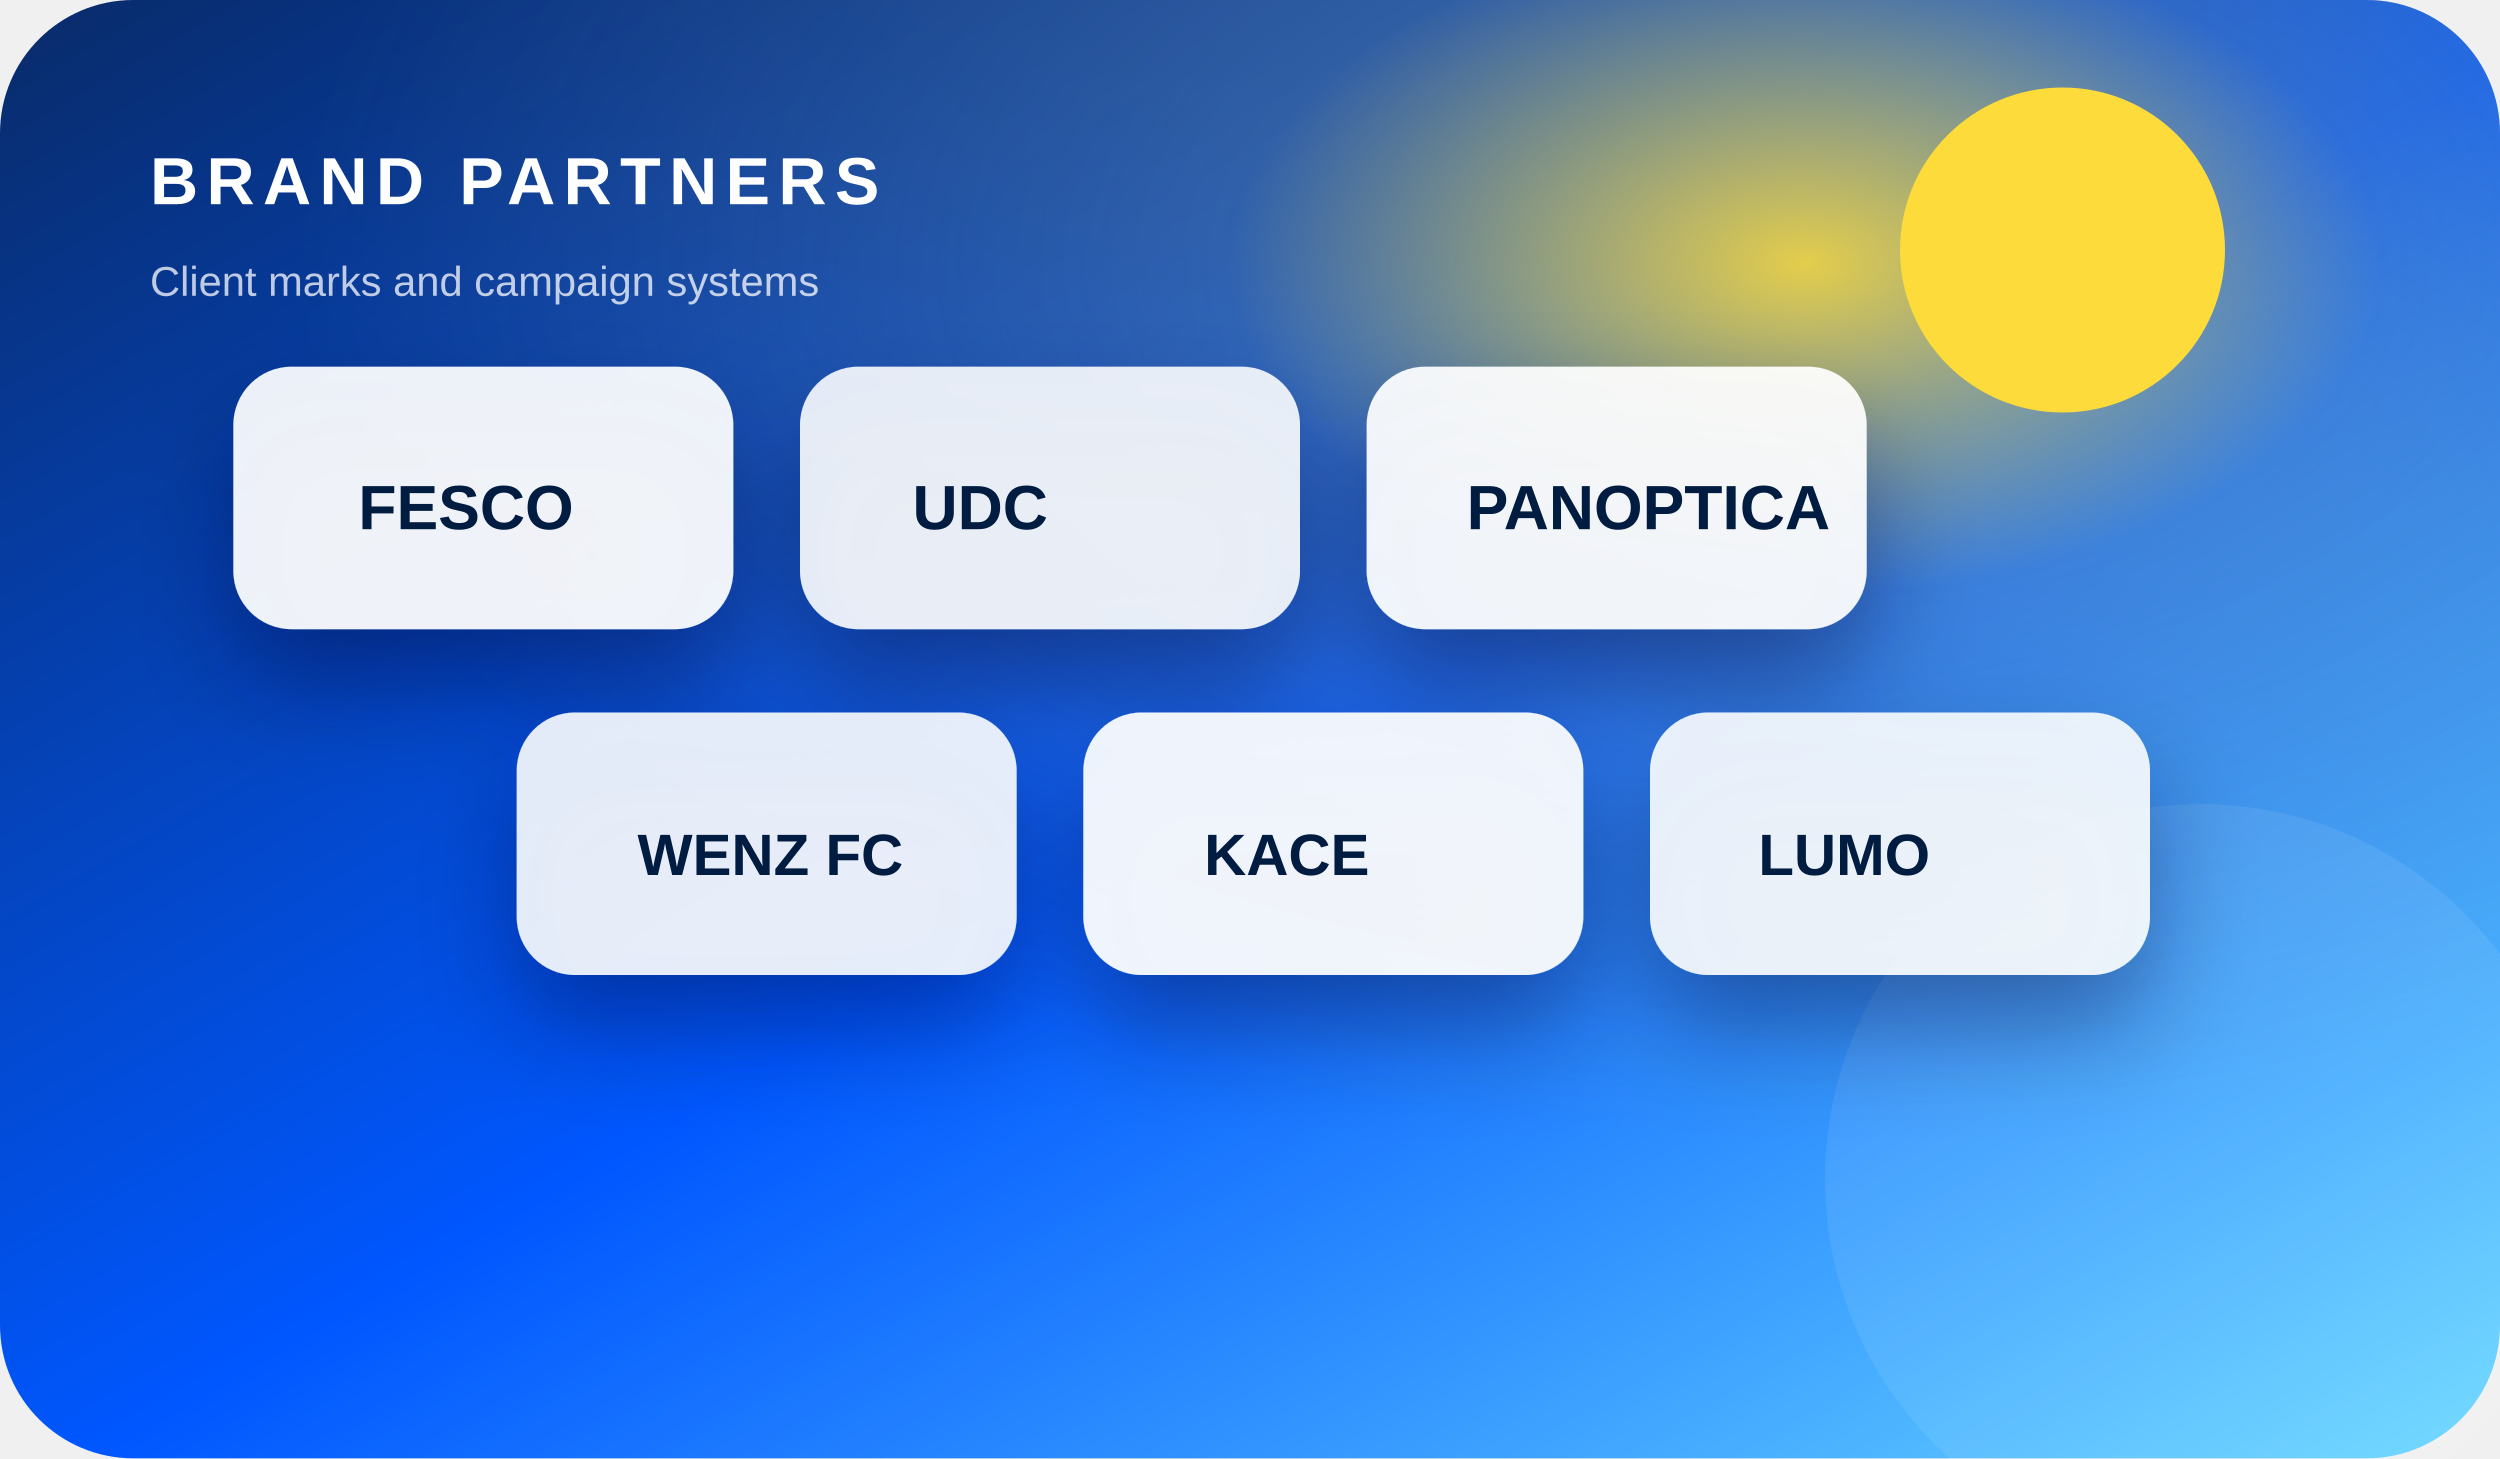
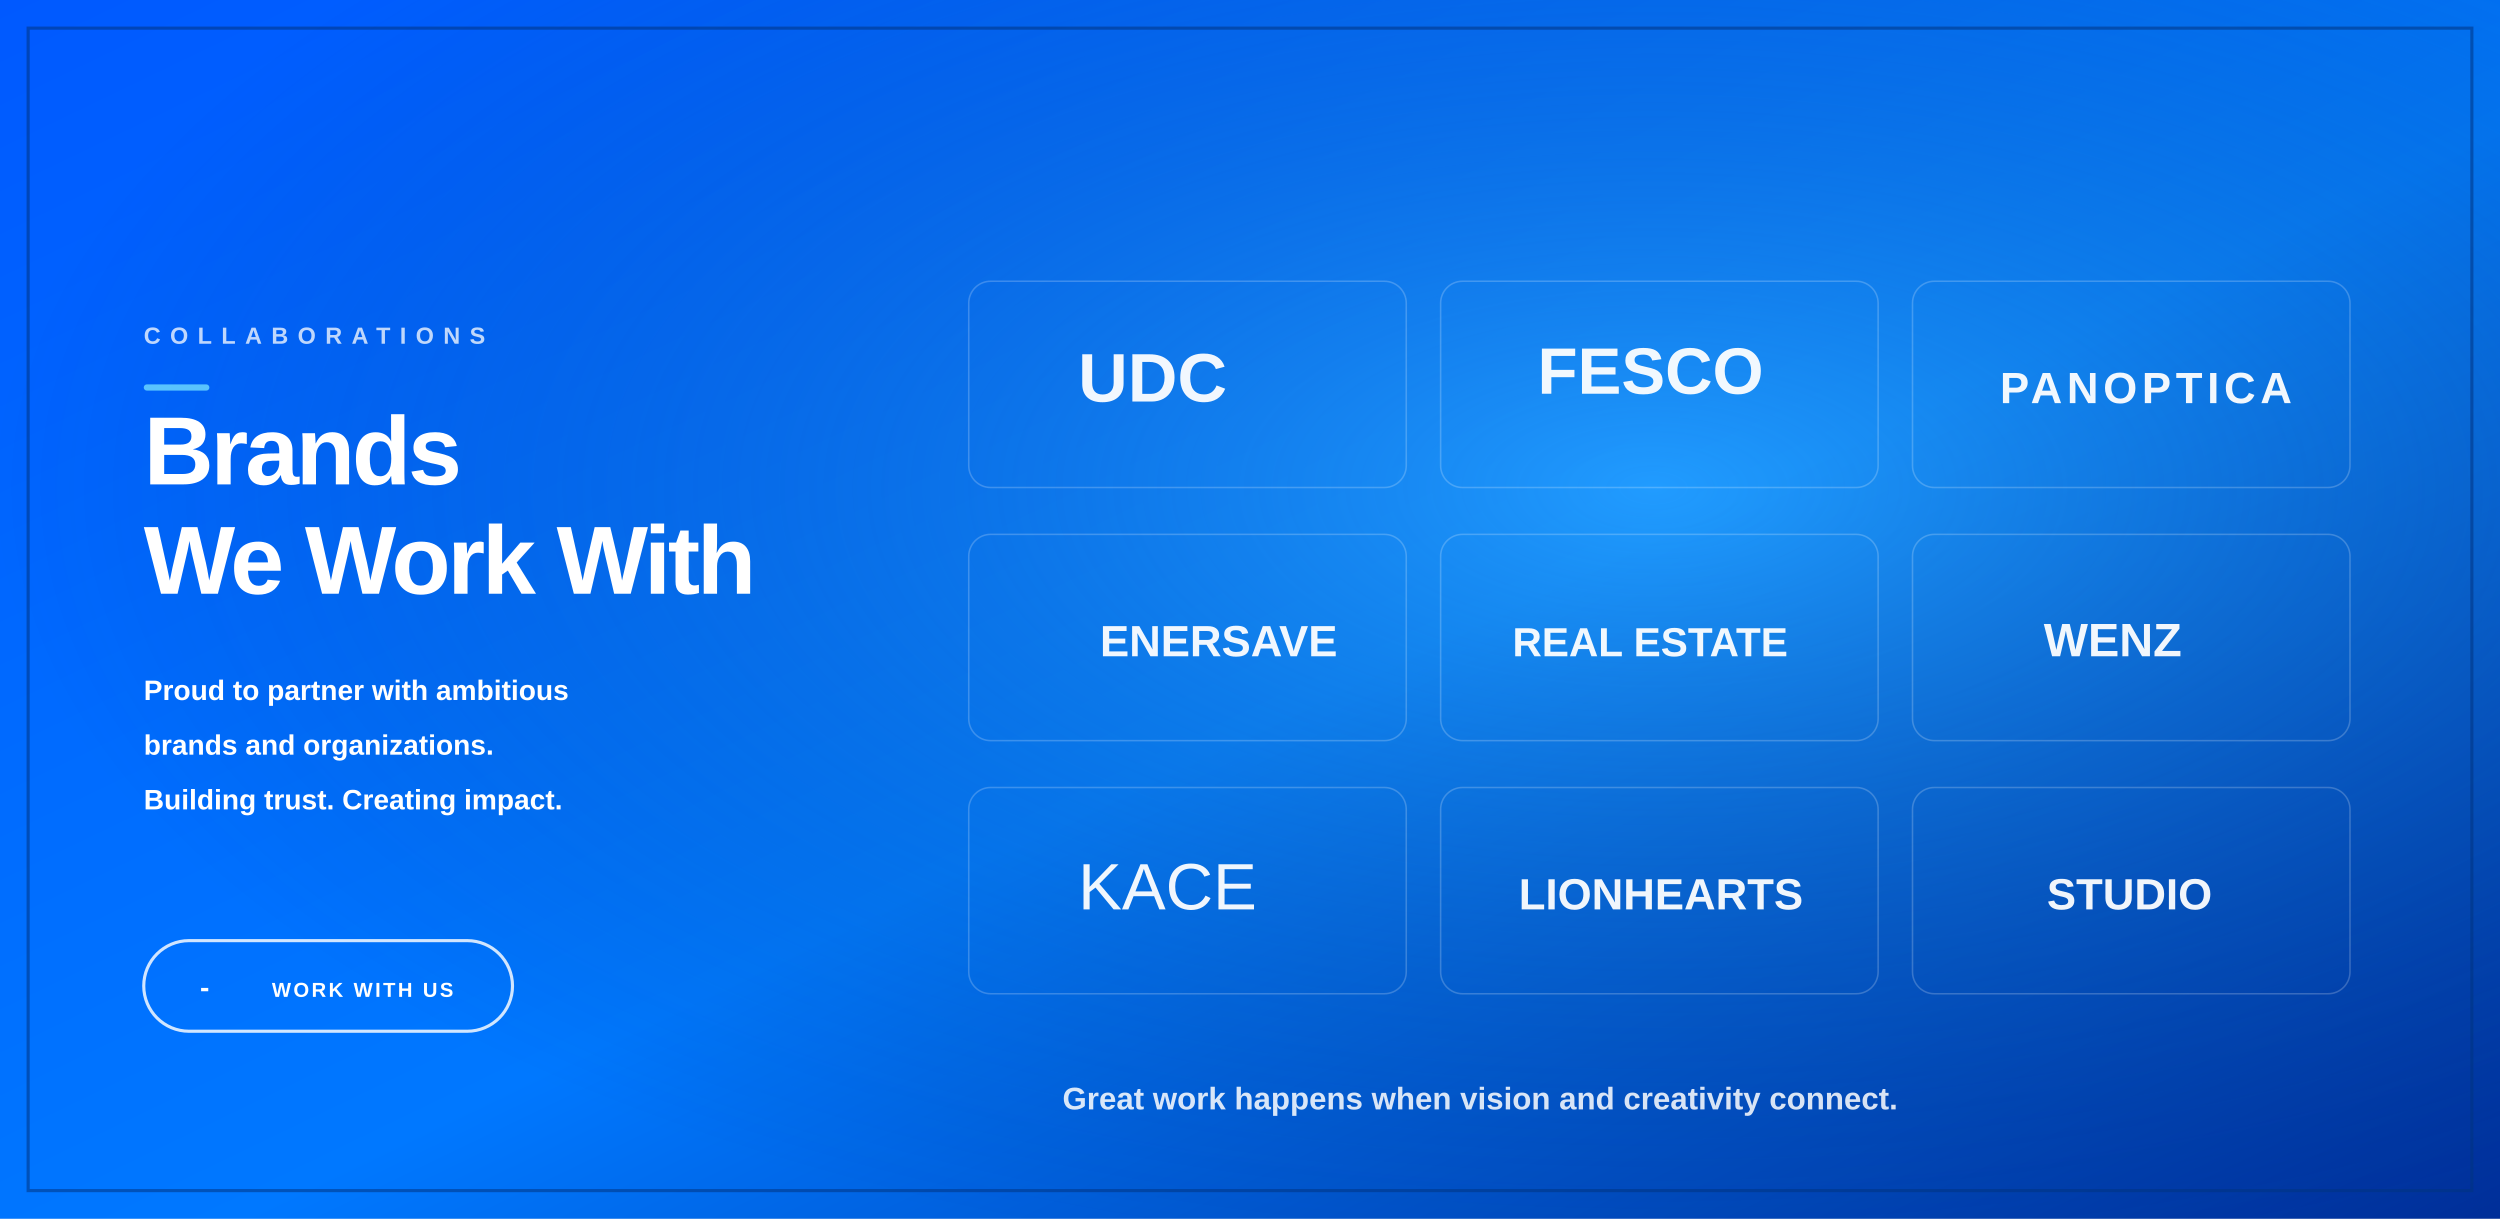
- <svg xmlns="http://www.w3.org/2000/svg" viewBox="0 0 1200 700" role="img" aria-label="Brand Partners">
+ <svg xmlns="http://www.w3.org/2000/svg" viewBox="0 0 1600 780" role="img" aria-label="Brands we work with page artwork">
  <defs>
    <linearGradient id="bg" x1="0" y1="0" x2="1" y2="1">
-       <stop offset="0" stop-color="#092b68" />
-       <stop offset=".52" stop-color="#0057ff" />
-       <stop offset="1" stop-color="#69d8ff" />
+       <stop offset="0" stop-color="#0059ff" />
+       <stop offset=".55" stop-color="#0078ff" />
+       <stop offset="1" stop-color="#002e98" />
    </linearGradient>
-     <radialGradient id="orb" cx="72%" cy="18%" r="60%">
-       <stop offset="0" stop-color="#fddb3a" stop-opacity=".9" />
-       <stop offset=".38" stop-color="#fddb3a" stop-opacity=".18" />
-       <stop offset="1" stop-color="#fddb3a" stop-opacity="0" />
+     <radialGradient id="glow" cx="66%" cy="40%" r="66%">
+       <stop offset="0" stop-color="#49c8ff" stop-opacity=".45" />
+       <stop offset="1" stop-color="#001438" stop-opacity="0" />
    </radialGradient>
-     <filter id="shadow" x="-20%" y="-20%" width="140%" height="150%">
-       <feDropShadow dx="0" dy="26" stdDeviation="24" flood-color="#00112a" flood-opacity=".42" />
-     </filter>
  </defs>
-   <rect width="1200" height="700" rx="64" fill="url(#bg)" />
-   <rect width="1200" height="700" rx="64" fill="url(#orb)" />
-   <circle cx="990" cy="120" r="78" fill="#fddb3a" />
-   <circle cx="1056" cy="566" r="180" fill="#ffffff" opacity=".08" />
-   <g filter="url(#shadow)">
-     <rect x="112" y="176" width="240" height="126" rx="28" fill="#fff" opacity=".92" />
-     <rect x="384" y="176" width="240" height="126" rx="28" fill="#fff" opacity=".88" />
-     <rect x="656" y="176" width="240" height="126" rx="28" fill="#fff" opacity=".92" />
-     <rect x="248" y="342" width="240" height="126" rx="28" fill="#fff" opacity=".88" />
-     <rect x="520" y="342" width="240" height="126" rx="28" fill="#fff" opacity=".92" />
-     <rect x="792" y="342" width="240" height="126" rx="28" fill="#fff" opacity=".88" />
-     <text x="172" y="254" font-family="Montserrat, Arial" font-size="30" font-weight="800" fill="#001c40">FESCO</text>
-     <text x="438" y="254" font-family="Montserrat, Arial" font-size="30" font-weight="800" fill="#001c40">UDC</text>
-     <text x="704" y="254" font-family="Montserrat, Arial" font-size="30" font-weight="800" fill="#001c40">PANOPTICA</text>
-     <text x="306" y="420" font-family="Montserrat, Arial" font-size="28" font-weight="800" fill="#001c40">WENZ FC</text>
-     <text x="578" y="420" font-family="Montserrat, Arial" font-size="28" font-weight="800" fill="#001c40">KACE</text>
-     <text x="844" y="420" font-family="Montserrat, Arial" font-size="28" font-weight="800" fill="#001c40">LUMO</text>
+   <rect width="1600" height="780" fill="url(#bg)" />
+   <rect width="1600" height="780" fill="url(#glow)" />
+   <rect x="18" y="18" width="1564" height="744" fill="none" stroke="#00337f" stroke-width="2" opacity=".55" />
+   <g font-family="Montserrat, Arial, sans-serif" fill="#fff">
+     <text x="92" y="220" font-size="15" font-weight="800" letter-spacing="6" opacity=".75">COLLABORATIONS</text>
+     <rect x="92" y="246" width="42" height="4" rx="2" fill="#6fdcff" opacity=".8" />
+     <text x="92" y="310" font-size="62" font-weight="800" letter-spacing="-2">Brands</text>
+     <text x="92" y="380" font-size="62" font-weight="800" letter-spacing="-2">We Work With</text>
+     <text x="92" y="448" font-size="18" font-weight="700">Proud to partner with ambitious</text>
+     <text x="92" y="483" font-size="18" font-weight="700">brands and organizations.</text>
+     <text x="92" y="518" font-size="18" font-weight="700">Building trust. Creating impact.</text>
+     <rect x="92" y="602" width="236" height="58" rx="29" fill="none" stroke="#fff" stroke-width="2" opacity=".82" />
+     <text x="128" y="638" font-size="18" font-weight="800">-</text>
+     <text x="174" y="638" font-size="13" font-weight="800" letter-spacing="1.5">WORK WITH US</text>
  </g>
-   <g font-family="Montserrat, Arial, sans-serif" fill="#fff">
-     <text x="72" y="98" font-size="32" font-weight="800" letter-spacing="4">BRAND PARTNERS</text>
-     <text x="72" y="142" font-size="20" opacity=".74">Client marks and campaign systems</text>
+   <g font-family="Montserrat, Arial, sans-serif" fill="#fff" opacity=".94">
+     <rect x="620" y="180" width="280" height="132" rx="14" fill="none" stroke="#fff" opacity=".22" />
+     <text x="690" y="257" font-size="44" font-weight="800">UDC</text>
+     <rect x="922" y="180" width="280" height="132" rx="14" fill="none" stroke="#fff" opacity=".22" />
+     <text x="984" y="252" font-size="42" font-weight="800">FESCO</text>
+     <rect x="1224" y="180" width="280" height="132" rx="14" fill="none" stroke="#fff" opacity=".22" />
+     <text x="1280" y="258" font-size="28" font-weight="700" letter-spacing="3">PANOPTICA</text>
+     <rect x="620" y="342" width="280" height="132" rx="14" fill="none" stroke="#fff" opacity=".22" />
+     <text x="704" y="420" font-size="28" font-weight="800">ENERSAVE</text>
+     <rect x="922" y="342" width="280" height="132" rx="14" fill="none" stroke="#fff" opacity=".22" />
+     <text x="968" y="420" font-size="26" font-weight="800">REAL ESTATE</text>
+     <rect x="1224" y="342" width="280" height="132" rx="14" fill="none" stroke="#fff" opacity=".22" />
+     <text x="1308" y="420" font-size="30" font-weight="800">WENZ</text>
+     <rect x="620" y="504" width="280" height="132" rx="14" fill="none" stroke="#fff" opacity=".22" />
+     <text x="690" y="582" font-size="42" font-weight="500">KACE</text>
+     <rect x="922" y="504" width="280" height="132" rx="14" fill="none" stroke="#fff" opacity=".22" />
+     <text x="972" y="582" font-size="28" font-weight="800">LIONHEARTS</text>
+     <rect x="1224" y="504" width="280" height="132" rx="14" fill="none" stroke="#fff" opacity=".22" />
+     <text x="1310" y="582" font-size="28" font-weight="800">STUDIO</text>
+     <text x="680" y="710" font-size="20" font-weight="700" opacity=".9">Great work happens when vision and creativity connect.</text>
  </g>
</svg>
